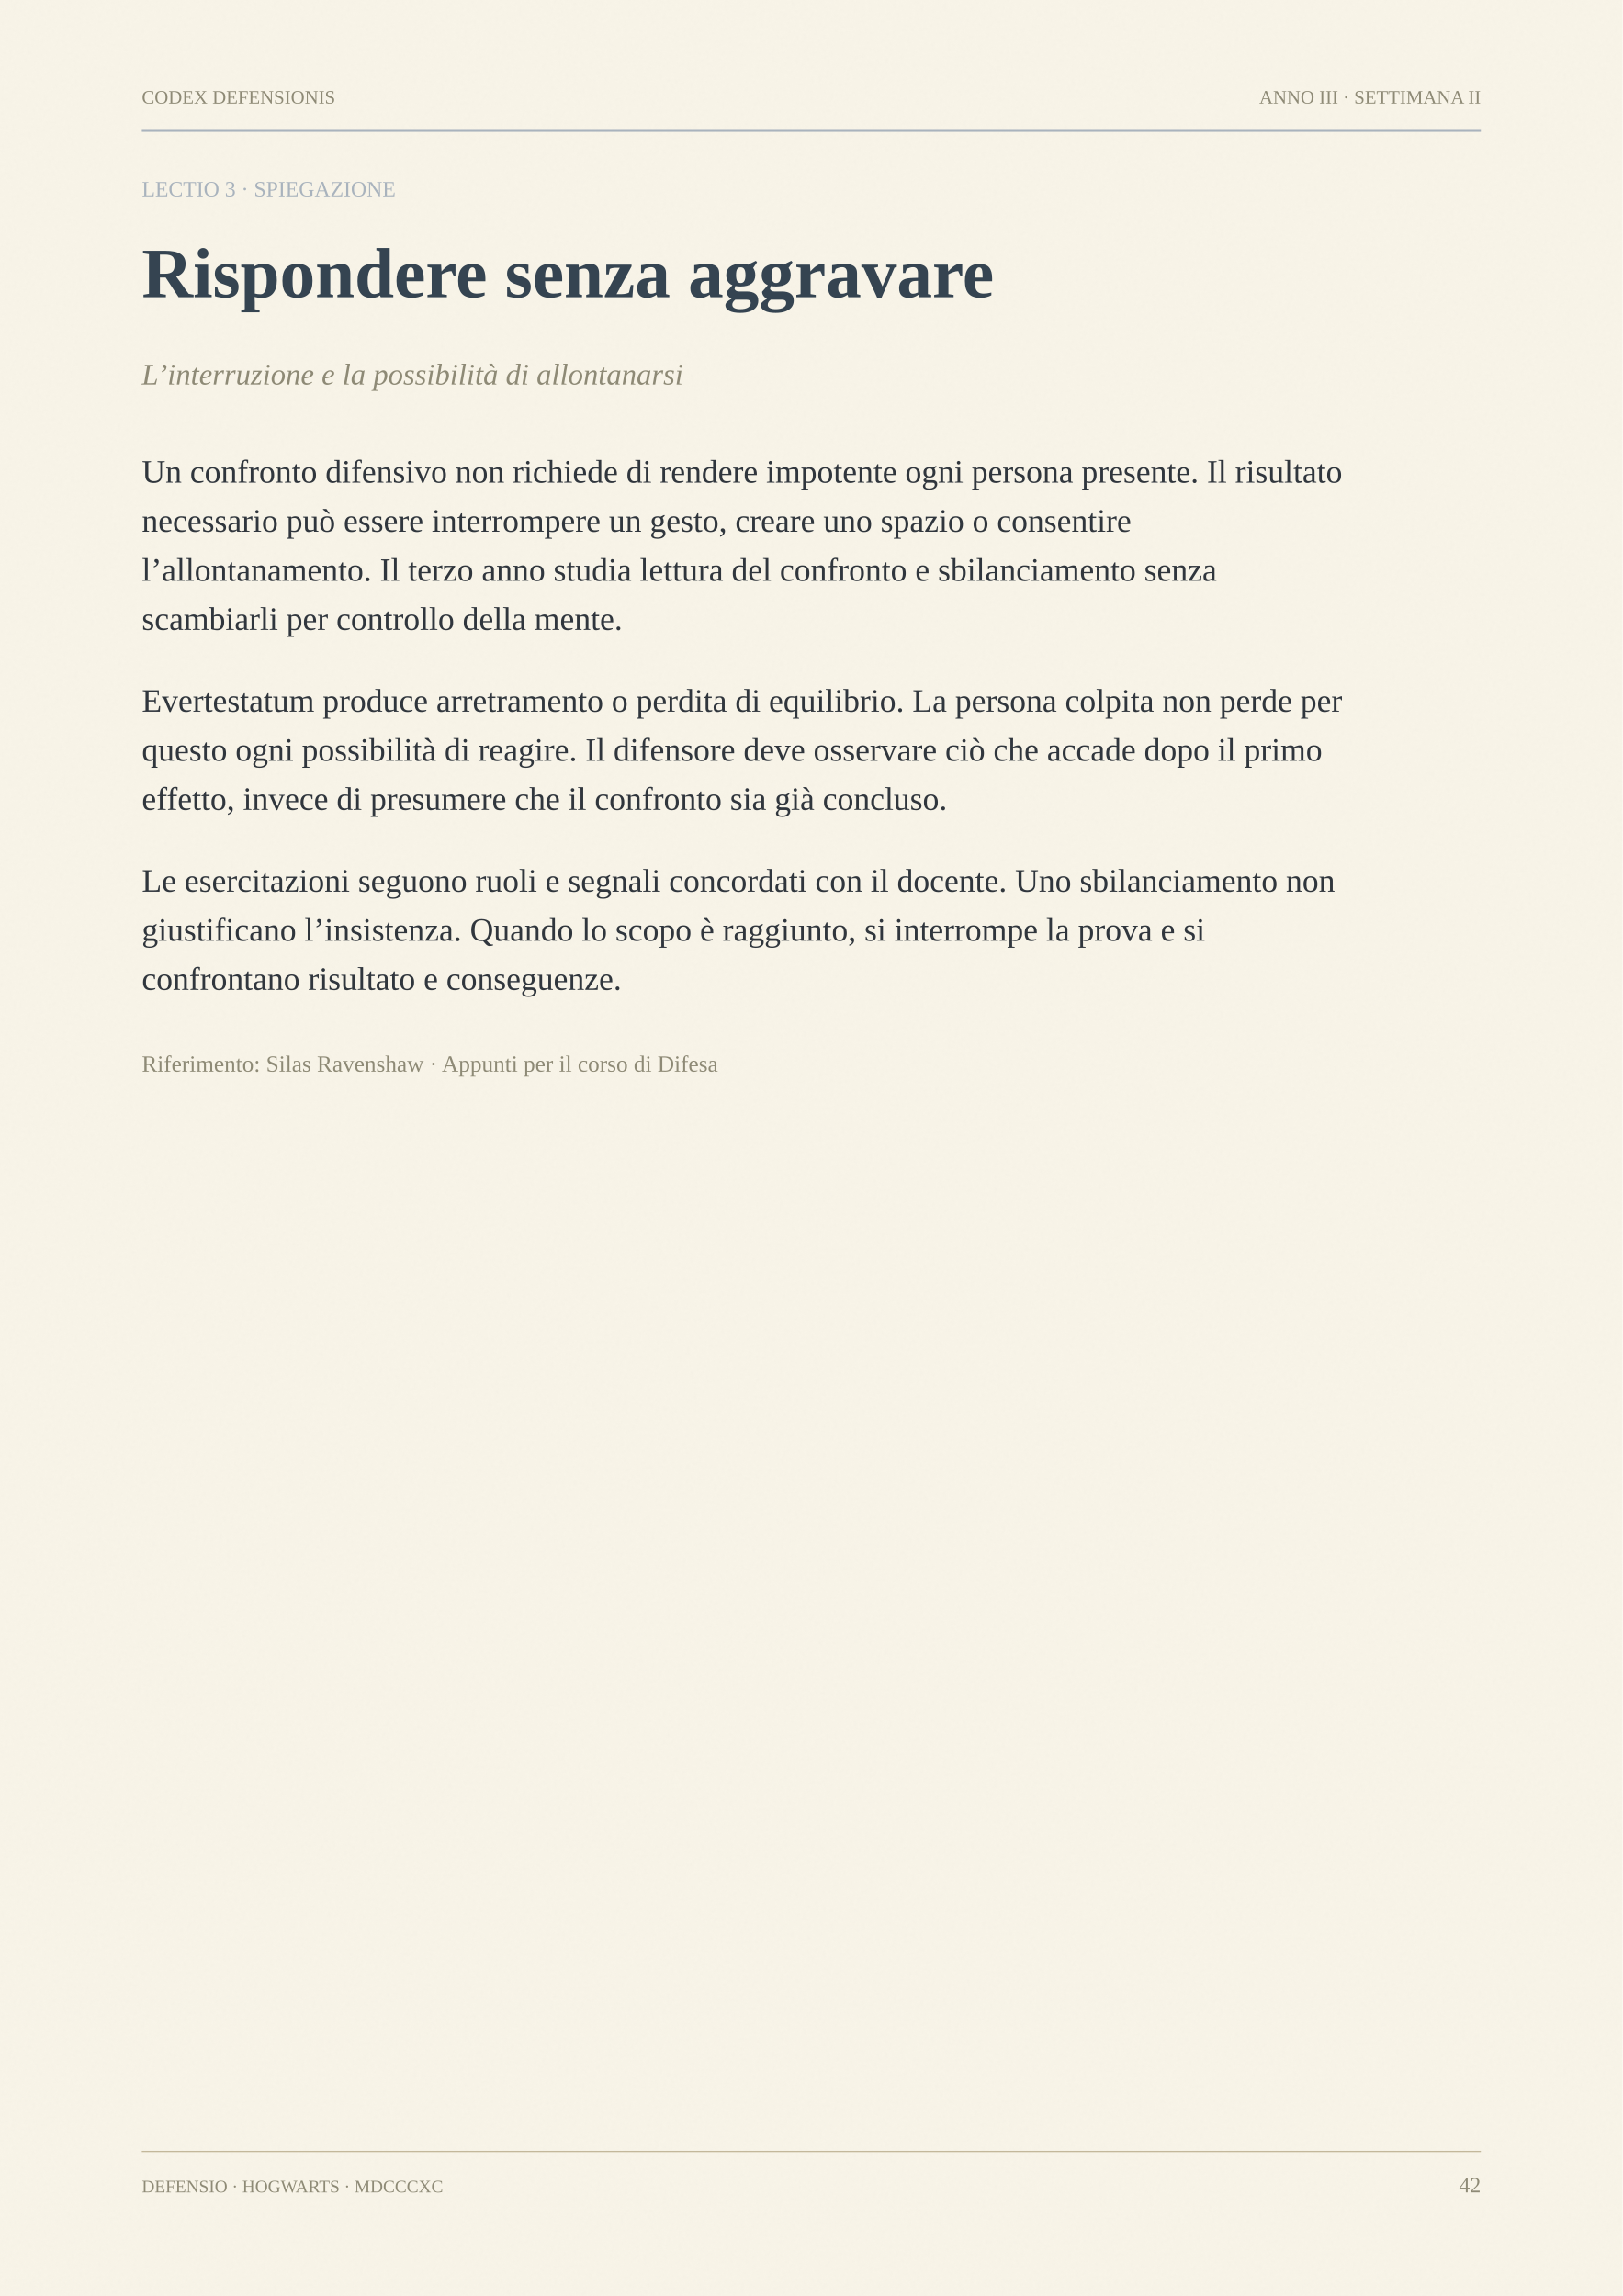
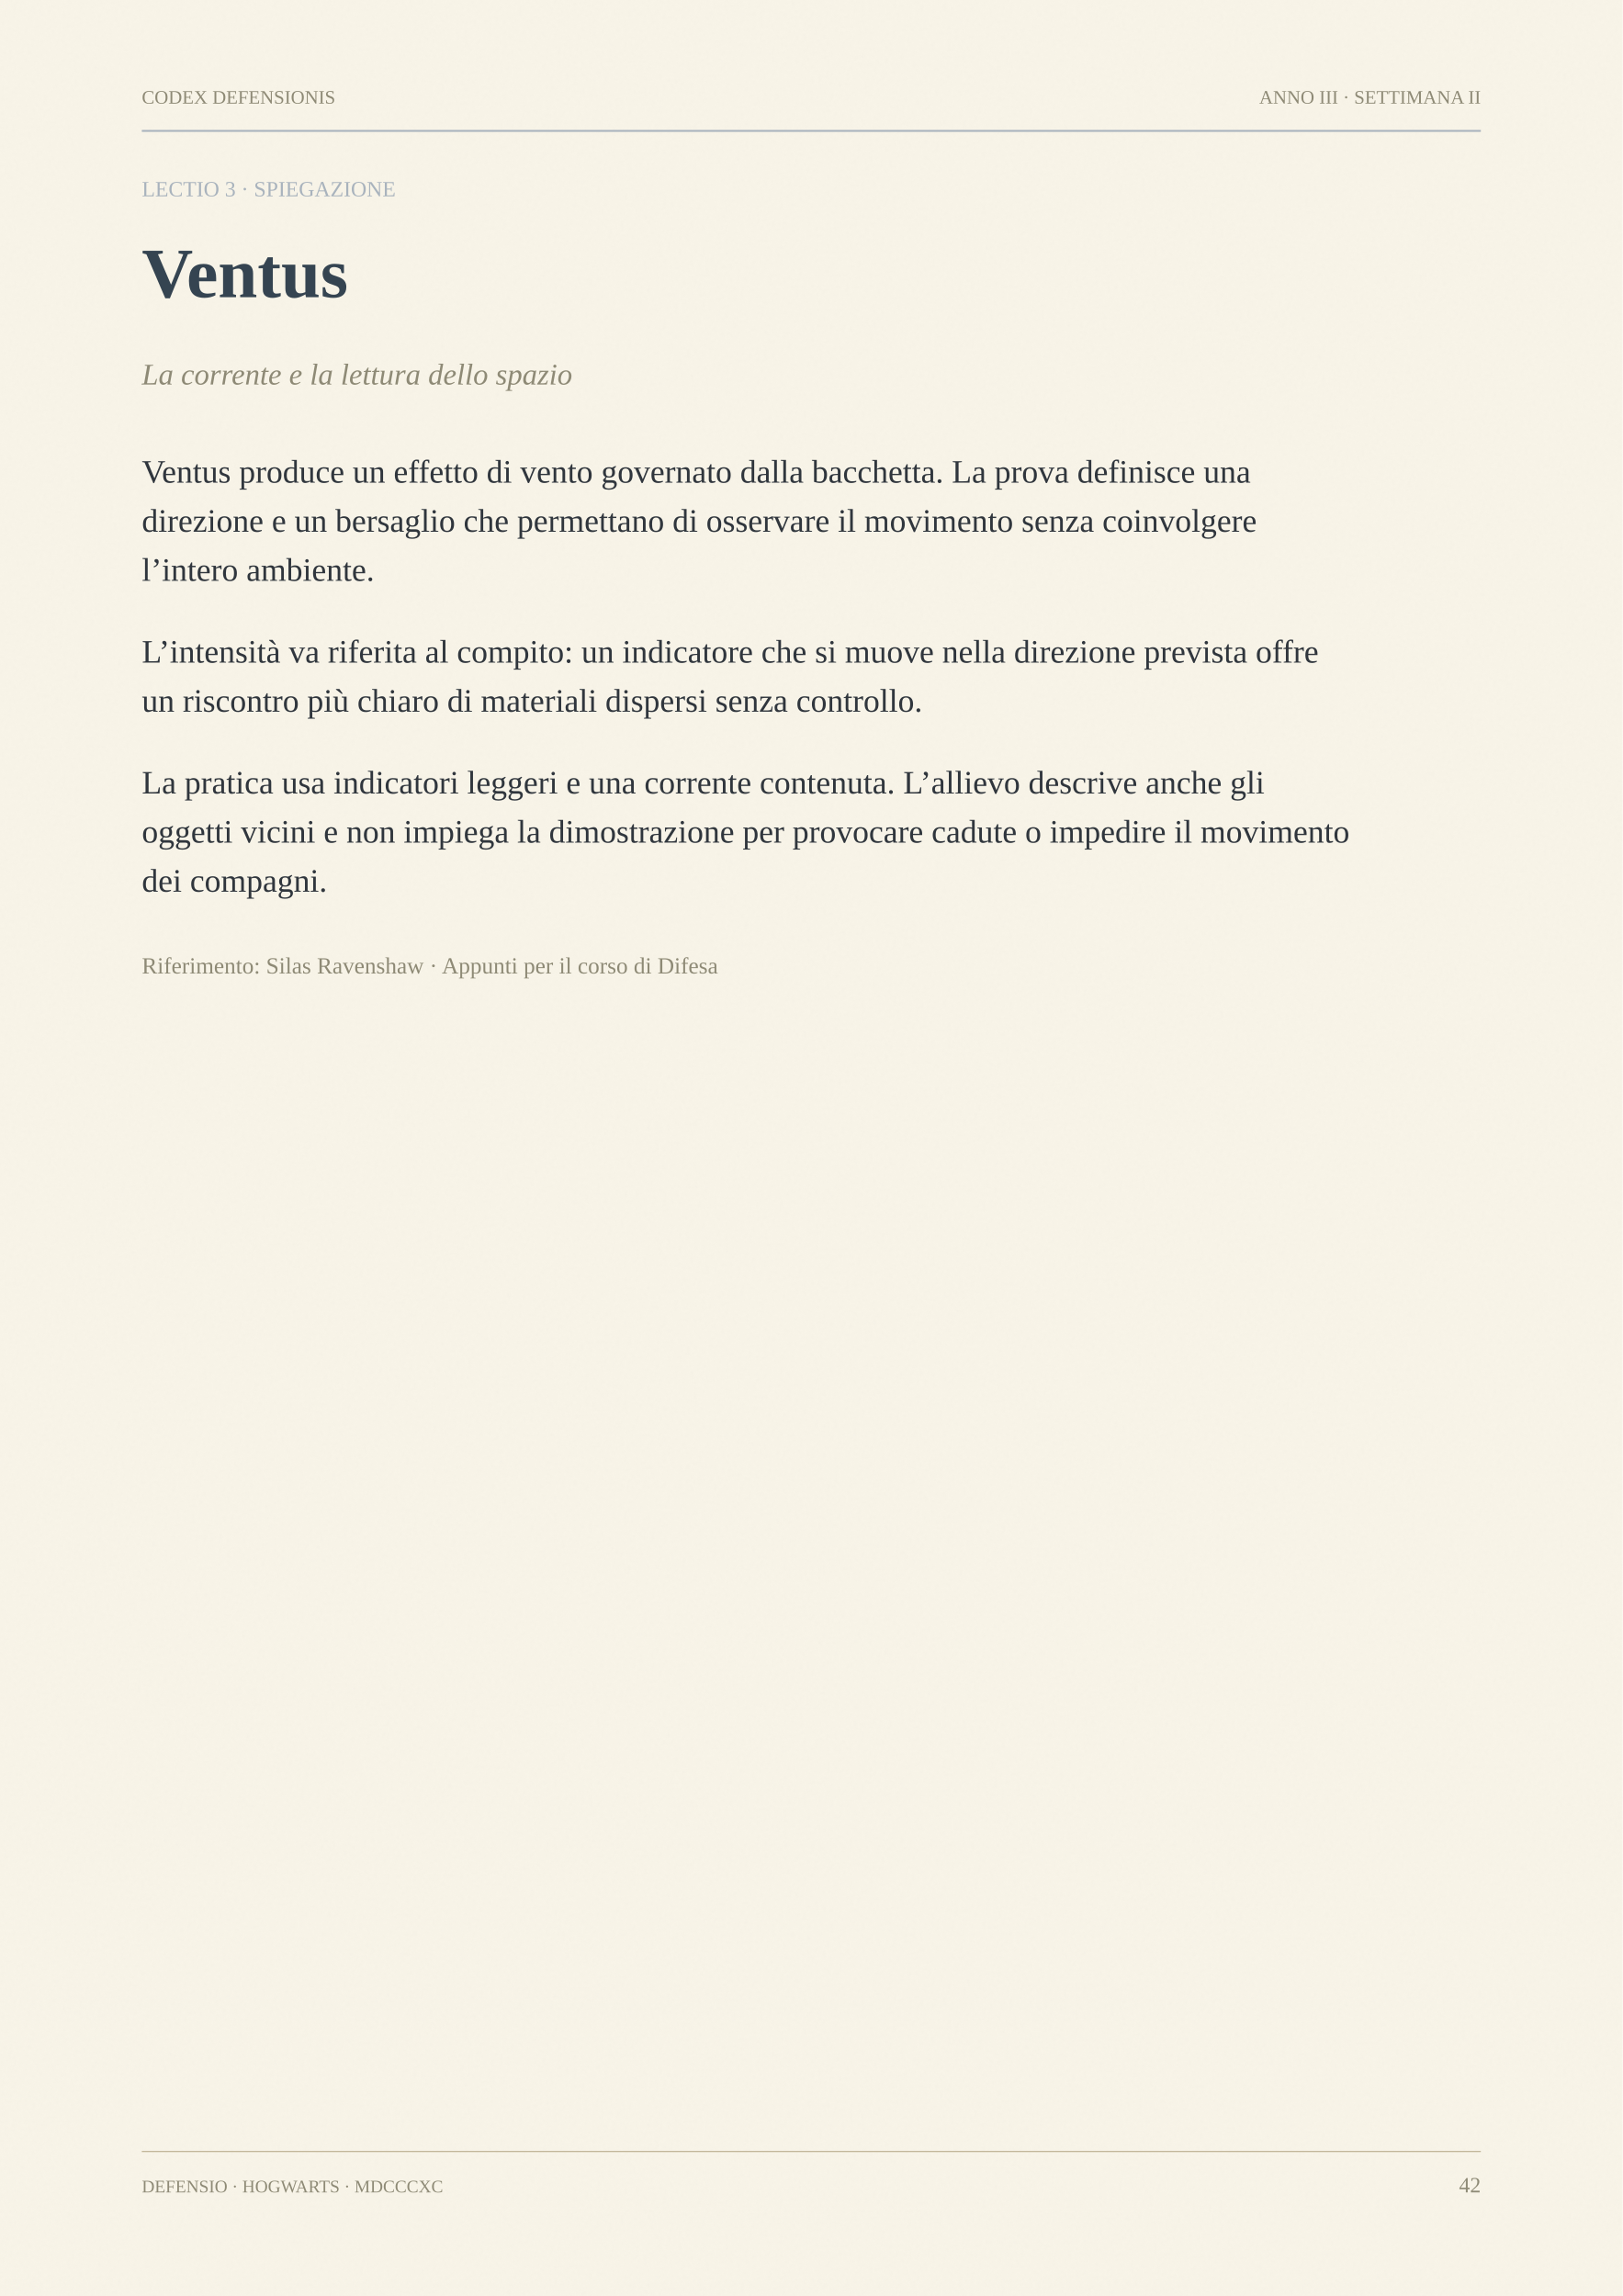
<svg xmlns="http://www.w3.org/2000/svg" width="595" height="842" viewBox="0 0 595 842">
  <defs>
    <filter id="grain">
      <feTurbulence type="fractalNoise" baseFrequency=".7" numOctaves="3" stitchTiles="stitch" />
      <feColorMatrix type="saturate" values="0" />
    </filter>
    <pattern id="paper" width="595" height="842" patternUnits="userSpaceOnUse">
      <rect width="595" height="842" filter="url(#grain)" opacity=".17" />
    </pattern>
    <linearGradient id="leather">
      <stop stop-color="#0e141a" />
      <stop offset=".12" stop-color="#394652" />
      <stop offset=".6" stop-color="#232f3b" />
      <stop offset="1" stop-color="#090e14" />
    </linearGradient>
  </defs>
  <rect width="595" height="842" fill="#f8f4e8" />
  <rect width="595" height="842" fill="url(#paper)" opacity=".17" />
  <text x="52" y="38" font-family="Georgia, Times New Roman, serif" font-size="7" fill="#8e8a76">CODEX DEFENSIONIS</text>
  <text x="543" y="38" font-family="Georgia, Times New Roman, serif" font-size="7" fill="#8e8a76" text-anchor="end">ANNO III · SETTIMANA II</text>
  <text x="52" y="72" font-family="Georgia, Times New Roman, serif" font-size="8" fill="#a9b3bd">LECTIO 3 · SPIEGAZIONE</text>
  <path d="M52 48H543" stroke="#a9b3bd" stroke-width=".7" />
-   <text x="52" y="109" font-family="Georgia, Times New Roman, serif" font-size="26" fill="#354451" font-weight="bold">Rispondere senza aggravare</text>
-   <text x="52" y="141" font-family="Georgia, Times New Roman, serif" font-size="11" fill="#8e8a76" font-style="italic">L’interruzione e la possibilità di allontanarsi</text>
-   <text x="52" y="177" font-family="Georgia, Times New Roman, serif" font-size="12" fill="#30363d">Un confronto difensivo non richiede di rendere impotente ogni persona presente. Il risultato</text>
-   <text x="52" y="195" font-family="Georgia, Times New Roman, serif" font-size="12" fill="#30363d">necessario può essere interrompere un gesto, creare uno spazio o consentire</text>
-   <text x="52" y="213" font-family="Georgia, Times New Roman, serif" font-size="12" fill="#30363d">l’allontanamento. Il terzo anno studia lettura del confronto e sbilanciamento senza</text>
-   <text x="52" y="231" font-family="Georgia, Times New Roman, serif" font-size="12" fill="#30363d">scambiarli per controllo della mente.</text>
-   <text x="52" y="261" font-family="Georgia, Times New Roman, serif" font-size="12" fill="#30363d">Evertestatum produce arretramento o perdita di equilibrio. La persona colpita non perde per</text>
-   <text x="52" y="279" font-family="Georgia, Times New Roman, serif" font-size="12" fill="#30363d">questo ogni possibilità di reagire. Il difensore deve osservare ciò che accade dopo il primo</text>
-   <text x="52" y="297" font-family="Georgia, Times New Roman, serif" font-size="12" fill="#30363d">effetto, invece di presumere che il confronto sia già concluso.</text>
-   <text x="52" y="327" font-family="Georgia, Times New Roman, serif" font-size="12" fill="#30363d">Le esercitazioni seguono ruoli e segnali concordati con il docente. Uno sbilanciamento non</text>
-   <text x="52" y="345" font-family="Georgia, Times New Roman, serif" font-size="12" fill="#30363d">giustificano l’insistenza. Quando lo scopo è raggiunto, si interrompe la prova e si</text>
-   <text x="52" y="363" font-family="Georgia, Times New Roman, serif" font-size="12" fill="#30363d">confrontano risultato e conseguenze.</text>
-   <text x="52" y="393" font-family="Georgia, Times New Roman, serif" font-size="8.5" fill="#8e8a76">Riferimento: Silas Ravenshaw · Appunti per il corso di Difesa</text>
+   <text x="52" y="109" font-family="Georgia, Times New Roman, serif" font-size="26" fill="#354451" font-weight="bold">Ventus</text>
+   <text x="52" y="141" font-family="Georgia, Times New Roman, serif" font-size="11" fill="#8e8a76" font-style="italic">La corrente e la lettura dello spazio</text>
+   <text x="52" y="177" font-family="Georgia, Times New Roman, serif" font-size="12" fill="#30363d">Ventus produce un effetto di vento governato dalla bacchetta. La prova definisce una</text>
+   <text x="52" y="195" font-family="Georgia, Times New Roman, serif" font-size="12" fill="#30363d">direzione e un bersaglio che permettano di osservare il movimento senza coinvolgere</text>
+   <text x="52" y="213" font-family="Georgia, Times New Roman, serif" font-size="12" fill="#30363d">l’intero ambiente.</text>
+   <text x="52" y="243" font-family="Georgia, Times New Roman, serif" font-size="12" fill="#30363d">L’intensità va riferita al compito: un indicatore che si muove nella direzione prevista offre</text>
+   <text x="52" y="261" font-family="Georgia, Times New Roman, serif" font-size="12" fill="#30363d">un riscontro più chiaro di materiali dispersi senza controllo.</text>
+   <text x="52" y="291" font-family="Georgia, Times New Roman, serif" font-size="12" fill="#30363d">La pratica usa indicatori leggeri e una corrente contenuta. L’allievo descrive anche gli</text>
+   <text x="52" y="309" font-family="Georgia, Times New Roman, serif" font-size="12" fill="#30363d">oggetti vicini e non impiega la dimostrazione per provocare cadute o impedire il movimento</text>
+   <text x="52" y="327" font-family="Georgia, Times New Roman, serif" font-size="12" fill="#30363d">dei compagni.</text>
+   <text x="52" y="357" font-family="Georgia, Times New Roman, serif" font-size="8.5" fill="#8e8a76">Riferimento: Silas Ravenshaw · Appunti per il corso di Difesa</text>
  <path d="M52 789H543" stroke="#c3b89b" stroke-width=".45" />
  <text x="52" y="804" font-family="Georgia, Times New Roman, serif" font-size="6.5" fill="#8e8a76">DEFENSIO · HOGWARTS · MDCCCXC</text>
  <text x="543" y="804" font-family="Georgia, Times New Roman, serif" font-size="8" fill="#8e8a76" text-anchor="end">42</text>
</svg>
